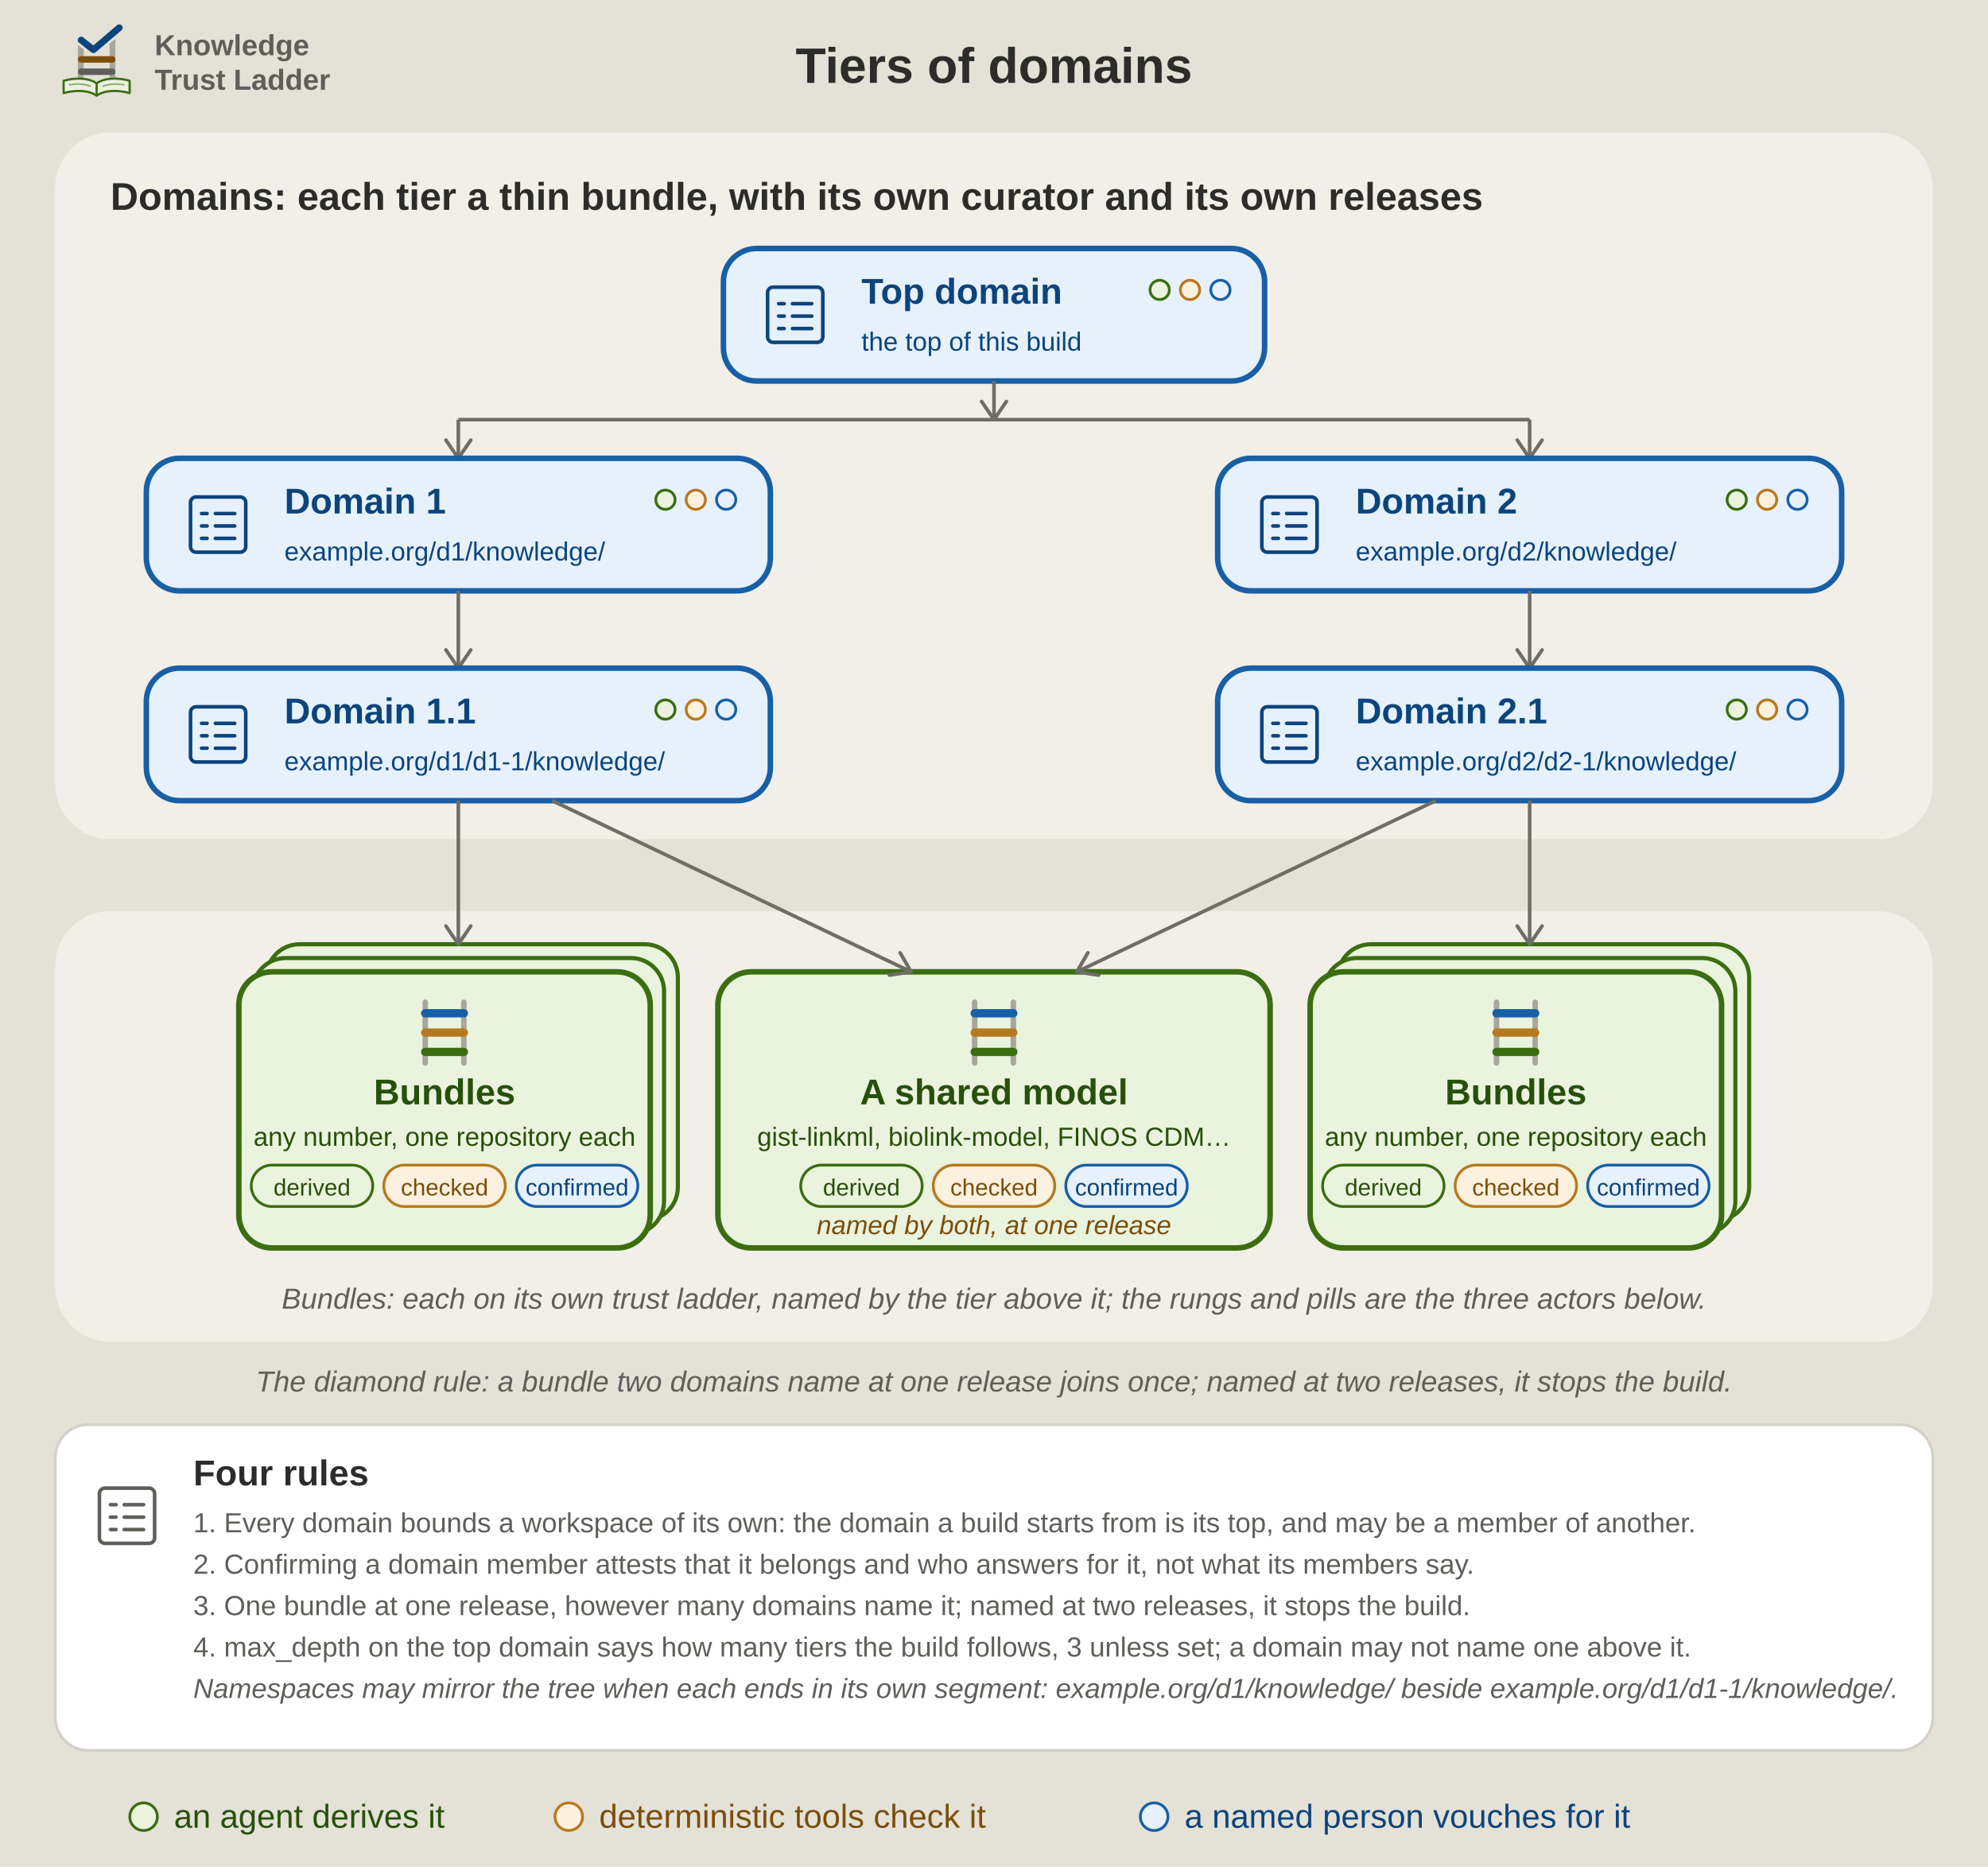
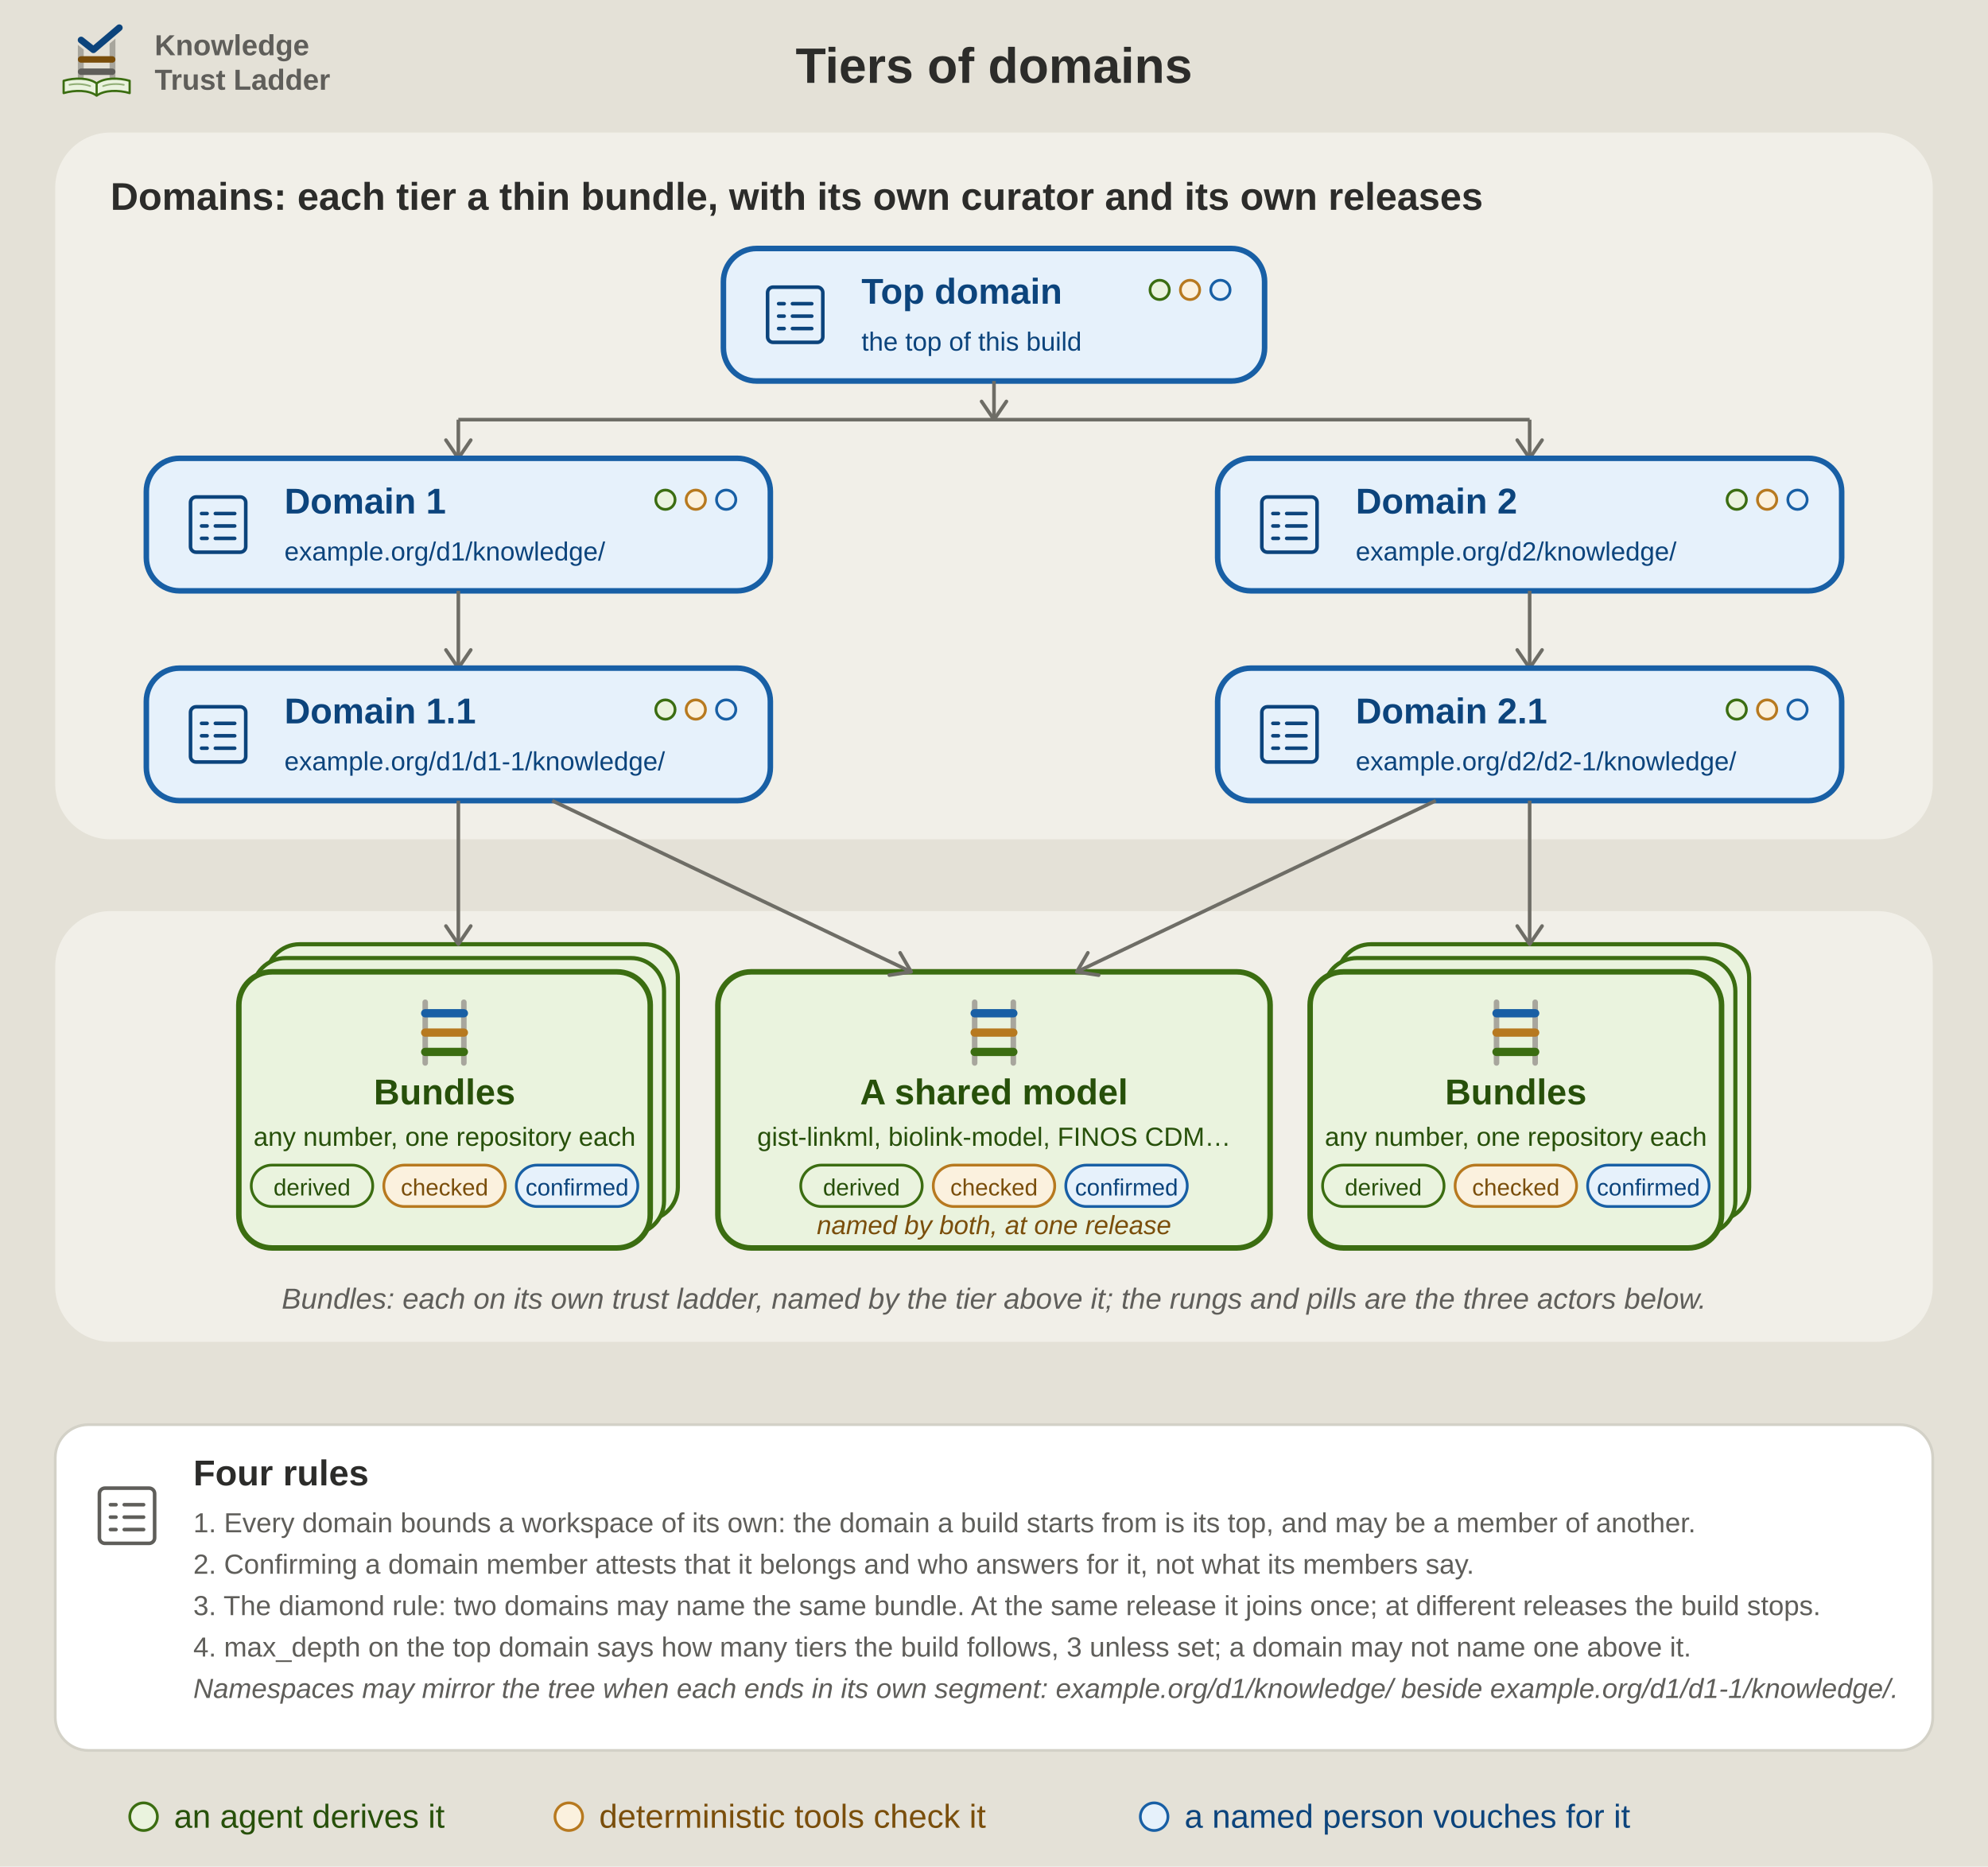
<svg xmlns="http://www.w3.org/2000/svg" width="720" height="676" viewBox="0 0 720 676" role="img" aria-labelledby="t d">
  <rect width="720" height="676" fill="#E4E1D7" />
  <g transform="translate(20,7) scale(0.46875)">
    <rect x="17.5" y="12" width="4.5" height="38" rx="2.25" fill="#A8A69D" />
    <rect x="42" y="12" width="4.5" height="38" rx="2.25" fill="#A8A69D" />
    <rect x="17.5" y="38" width="29" height="5" rx="2.5" fill="#5F5E5A" />
    <rect x="17.5" y="28.5" width="29" height="5" rx="2.5" fill="#7A4E0B" />
    <path d="M20 16 L29.5 23.5 L49.5 6.5" fill="none" stroke="#E4E1D7" stroke-width="9" stroke-linecap="round" stroke-linejoin="round" />
    <path d="M20 16 L29.5 23.5 L49.5 6.5" fill="none" stroke="#0C447C" stroke-width="5.2" stroke-linecap="round" stroke-linejoin="round" />
    <path d="M32 49.5 C26 45 15 45 6.5 47.5 v9.5 C15 54.5 26 54.5 32 59 C38 54.5 49 54.5 57.5 57 v-9.5 C49 45 38 45 32 49.5 z" fill="#EAF3DE" stroke="#3B6D11" stroke-width="1.7" stroke-linejoin="round" />
    <line x1="32" y1="49.5" x2="32" y2="59" stroke="#3B6D11" stroke-width="1.7" />
    <path d="M11 50.6 C16 49.6 22 49.8 27 51.6 M37 51.6 C42 49.8 48 49.6 53 50.6" fill="none" stroke="#3B6D11" stroke-opacity=".5" stroke-width="1.3" stroke-linecap="round" />
  </g>
  <text x="56" y="20" font-family="Arial, sans-serif" font-size="10.5" font-weight="700" fill="#5F5E5A">Knowledge</text>
  <text x="56" y="32.5" font-family="Arial, sans-serif" font-size="10.5" font-weight="700" fill="#5F5E5A">Trust Ladder</text>
  <text x="360" y="30" text-anchor="middle" font-family="Arial, sans-serif" font-size="18" font-weight="700" fill="#2C2C2A">Tiers of domains</text>
  <rect x="20" y="48" width="680" height="256" rx="20" fill="#F1EFE8" />
  <text x="40" y="76" font-family="Arial, sans-serif" font-size="14" font-weight="700" fill="#2C2C2A">Domains: each tier a thin bundle, with its own curator and its own releases</text>
  <rect x="262" y="90" width="196" height="48" rx="12" fill="#E6F1FB" stroke="#185FA5" stroke-width="2" />
  <g transform="translate(288,114)" stroke="#0C447C" stroke-width="1.3" fill="none" stroke-linecap="round" stroke-linejoin="round">
    <rect x="-10" y="-10" width="20" height="20" rx="2" />
    <line x1="-6" y1="-4" x2="-4" y2="-4" />
    <line x1="-1" y1="-4" x2="6" y2="-4" />
    <line x1="-6" y1="0.5" x2="-4" y2="0.5" />
    <line x1="-1" y1="0.5" x2="6" y2="0.5" />
    <line x1="-6" y1="5" x2="-4" y2="5" />
    <line x1="-1" y1="5" x2="6" y2="5" />
  </g>
  <text x="312" y="110" font-family="Arial, sans-serif" font-size="13" font-weight="700" fill="#0C447C">Top domain</text>
  <text x="312" y="127" font-family="Arial, sans-serif" font-size="9.5" fill="#0C447C">the top of this build</text>
  <circle cx="420" cy="105" r="3.5" fill="#EAF3DE" stroke="#3B6D11" stroke-width="1" />
  <circle cx="431" cy="105" r="3.5" fill="#FBF1DE" stroke="#B7791F" stroke-width="1" />
  <circle cx="442" cy="105" r="3.5" fill="#E6F1FB" stroke="#185FA5" stroke-width="1" />
  <line x1="360" y1="138" x2="360" y2="152" stroke="#6E6D66" stroke-width="1.3" />
  <path d="M355.5 145.4 L360 152 L364.5 145.4" fill="none" stroke="#6E6D66" stroke-width="1.3" stroke-linecap="round" stroke-linejoin="round" />
  <line x1="166" y1="152" x2="554" y2="152" stroke="#6E6D66" stroke-width="1.3" />
  <line x1="166" y1="152" x2="166" y2="166" stroke="#6E6D66" stroke-width="1.3" />
  <path d="M161.5 159.4 L166 166 L170.5 159.4" fill="none" stroke="#6E6D66" stroke-width="1.3" stroke-linecap="round" stroke-linejoin="round" />
  <line x1="554" y1="152" x2="554" y2="166" stroke="#6E6D66" stroke-width="1.3" />
  <path d="M549.5 159.4 L554 166 L558.5 159.4" fill="none" stroke="#6E6D66" stroke-width="1.3" stroke-linecap="round" stroke-linejoin="round" />
  <rect x="53" y="166" width="226" height="48" rx="12" fill="#E6F1FB" stroke="#185FA5" stroke-width="2" />
  <g transform="translate(79,190)" stroke="#0C447C" stroke-width="1.3" fill="none" stroke-linecap="round" stroke-linejoin="round">
    <rect x="-10" y="-10" width="20" height="20" rx="2" />
    <line x1="-6" y1="-4" x2="-4" y2="-4" />
    <line x1="-1" y1="-4" x2="6" y2="-4" />
    <line x1="-6" y1="0.5" x2="-4" y2="0.5" />
    <line x1="-1" y1="0.5" x2="6" y2="0.5" />
    <line x1="-6" y1="5" x2="-4" y2="5" />
    <line x1="-1" y1="5" x2="6" y2="5" />
  </g>
  <text x="103" y="186" font-family="Arial, sans-serif" font-size="13" font-weight="700" fill="#0C447C">Domain 1</text>
  <text x="103" y="203" font-family="Arial, sans-serif" font-size="9.5" fill="#0C447C">example.org/d1/knowledge/</text>
  <circle cx="241" cy="181" r="3.5" fill="#EAF3DE" stroke="#3B6D11" stroke-width="1" />
  <circle cx="252" cy="181" r="3.5" fill="#FBF1DE" stroke="#B7791F" stroke-width="1" />
  <circle cx="263" cy="181" r="3.5" fill="#E6F1FB" stroke="#185FA5" stroke-width="1" />
  <rect x="441" y="166" width="226" height="48" rx="12" fill="#E6F1FB" stroke="#185FA5" stroke-width="2" />
  <g transform="translate(467,190)" stroke="#0C447C" stroke-width="1.3" fill="none" stroke-linecap="round" stroke-linejoin="round">
    <rect x="-10" y="-10" width="20" height="20" rx="2" />
    <line x1="-6" y1="-4" x2="-4" y2="-4" />
    <line x1="-1" y1="-4" x2="6" y2="-4" />
    <line x1="-6" y1="0.5" x2="-4" y2="0.5" />
    <line x1="-1" y1="0.5" x2="6" y2="0.5" />
    <line x1="-6" y1="5" x2="-4" y2="5" />
    <line x1="-1" y1="5" x2="6" y2="5" />
  </g>
  <text x="491" y="186" font-family="Arial, sans-serif" font-size="13" font-weight="700" fill="#0C447C">Domain 2</text>
  <text x="491" y="203" font-family="Arial, sans-serif" font-size="9.5" fill="#0C447C">example.org/d2/knowledge/</text>
  <circle cx="629" cy="181" r="3.5" fill="#EAF3DE" stroke="#3B6D11" stroke-width="1" />
  <circle cx="640" cy="181" r="3.5" fill="#FBF1DE" stroke="#B7791F" stroke-width="1" />
  <circle cx="651" cy="181" r="3.5" fill="#E6F1FB" stroke="#185FA5" stroke-width="1" />
  <line x1="166" y1="214" x2="166" y2="242" stroke="#6E6D66" stroke-width="1.3" />
  <path d="M161.5 235.4 L166 242 L170.5 235.4" fill="none" stroke="#6E6D66" stroke-width="1.3" stroke-linecap="round" stroke-linejoin="round" />
  <line x1="554" y1="214" x2="554" y2="242" stroke="#6E6D66" stroke-width="1.3" />
  <path d="M549.5 235.4 L554 242 L558.5 235.4" fill="none" stroke="#6E6D66" stroke-width="1.3" stroke-linecap="round" stroke-linejoin="round" />
  <rect x="53" y="242" width="226" height="48" rx="12" fill="#E6F1FB" stroke="#185FA5" stroke-width="2" />
  <g transform="translate(79,266)" stroke="#0C447C" stroke-width="1.3" fill="none" stroke-linecap="round" stroke-linejoin="round">
    <rect x="-10" y="-10" width="20" height="20" rx="2" />
    <line x1="-6" y1="-4" x2="-4" y2="-4" />
    <line x1="-1" y1="-4" x2="6" y2="-4" />
    <line x1="-6" y1="0.5" x2="-4" y2="0.5" />
    <line x1="-1" y1="0.5" x2="6" y2="0.5" />
    <line x1="-6" y1="5" x2="-4" y2="5" />
    <line x1="-1" y1="5" x2="6" y2="5" />
  </g>
  <text x="103" y="262" font-family="Arial, sans-serif" font-size="13" font-weight="700" fill="#0C447C">Domain 1.1</text>
  <text x="103" y="279" font-family="Arial, sans-serif" font-size="9.5" fill="#0C447C">example.org/d1/d1-1/knowledge/</text>
  <circle cx="241" cy="257" r="3.5" fill="#EAF3DE" stroke="#3B6D11" stroke-width="1" />
  <circle cx="252" cy="257" r="3.5" fill="#FBF1DE" stroke="#B7791F" stroke-width="1" />
  <circle cx="263" cy="257" r="3.5" fill="#E6F1FB" stroke="#185FA5" stroke-width="1" />
  <rect x="441" y="242" width="226" height="48" rx="12" fill="#E6F1FB" stroke="#185FA5" stroke-width="2" />
  <g transform="translate(467,266)" stroke="#0C447C" stroke-width="1.3" fill="none" stroke-linecap="round" stroke-linejoin="round">
    <rect x="-10" y="-10" width="20" height="20" rx="2" />
    <line x1="-6" y1="-4" x2="-4" y2="-4" />
    <line x1="-1" y1="-4" x2="6" y2="-4" />
    <line x1="-6" y1="0.5" x2="-4" y2="0.5" />
    <line x1="-1" y1="0.5" x2="6" y2="0.5" />
    <line x1="-6" y1="5" x2="-4" y2="5" />
    <line x1="-1" y1="5" x2="6" y2="5" />
  </g>
  <text x="491" y="262" font-family="Arial, sans-serif" font-size="13" font-weight="700" fill="#0C447C">Domain 2.1</text>
  <text x="491" y="279" font-family="Arial, sans-serif" font-size="9.5" fill="#0C447C">example.org/d2/d2-1/knowledge/</text>
  <circle cx="629" cy="257" r="3.5" fill="#EAF3DE" stroke="#3B6D11" stroke-width="1" />
  <circle cx="640" cy="257" r="3.5" fill="#FBF1DE" stroke="#B7791F" stroke-width="1" />
  <circle cx="651" cy="257" r="3.5" fill="#E6F1FB" stroke="#185FA5" stroke-width="1" />
  <rect x="20" y="330" width="680" height="156" rx="20" fill="#F1EFE8" />
  <rect x="96.5" y="342" width="149" height="100" rx="12" fill="#EAF3DE" stroke="#3B6D11" stroke-width="1.5" />
  <rect x="91.5" y="347" width="149" height="100" rx="12" fill="#EAF3DE" stroke="#3B6D11" stroke-width="1.5" />
  <rect x="86.5" y="352" width="149" height="100" rx="12" fill="#EAF3DE" stroke="#3B6D11" stroke-width="2" />
  <g transform="translate(161.0,374)" stroke-linecap="round">
    <line x1="-7" y1="-11" x2="-7" y2="11" stroke="#A8A69D" stroke-width="2" />
    <line x1="7" y1="-11" x2="7" y2="11" stroke="#A8A69D" stroke-width="2" />
    <line x1="-7" y1="7" x2="7" y2="7" stroke="#3B6D11" stroke-width="3" />
    <line x1="-7" y1="0" x2="7" y2="0" stroke="#B7791F" stroke-width="3" />
    <line x1="-7" y1="-7" x2="7" y2="-7" stroke="#185FA5" stroke-width="3" />
  </g>
  <text x="161.0" y="400" text-anchor="middle" font-family="Arial, sans-serif" font-size="13" font-weight="700" fill="#27500A">Bundles</text>
  <text x="161.0" y="415" text-anchor="middle" font-family="Arial, sans-serif" font-size="9.5" fill="#27500A">any number, one repository each</text>
  <rect x="91.0" y="422" width="44" height="15" rx="7.5" fill="#EAF3DE" stroke="#3B6D11" stroke-width="1" />
  <text x="113.0" y="433" text-anchor="middle" font-family="Arial, sans-serif" font-size="8.5" fill="#27500A">derived</text>
  <rect x="139.0" y="422" width="44" height="15" rx="7.5" fill="#FBF1DE" stroke="#B7791F" stroke-width="1" />
  <text x="161.0" y="433" text-anchor="middle" font-family="Arial, sans-serif" font-size="8.5" fill="#7A4E0B">checked</text>
  <rect x="187.0" y="422" width="44" height="15" rx="7.5" fill="#E6F1FB" stroke="#185FA5" stroke-width="1" />
  <text x="209.0" y="433" text-anchor="middle" font-family="Arial, sans-serif" font-size="8.5" fill="#0C447C">confirmed</text>
  <rect x="260" y="352" width="200" height="100" rx="12" fill="#EAF3DE" stroke="#3B6D11" stroke-width="2" />
  <g transform="translate(360.0,374)" stroke-linecap="round">
    <line x1="-7" y1="-11" x2="-7" y2="11" stroke="#A8A69D" stroke-width="2" />
    <line x1="7" y1="-11" x2="7" y2="11" stroke="#A8A69D" stroke-width="2" />
    <line x1="-7" y1="7" x2="7" y2="7" stroke="#3B6D11" stroke-width="3" />
    <line x1="-7" y1="0" x2="7" y2="0" stroke="#B7791F" stroke-width="3" />
    <line x1="-7" y1="-7" x2="7" y2="-7" stroke="#185FA5" stroke-width="3" />
  </g>
  <text x="360.0" y="400" text-anchor="middle" font-family="Arial, sans-serif" font-size="13" font-weight="700" fill="#27500A">A shared model</text>
  <text x="360.0" y="415" text-anchor="middle" font-family="Arial, sans-serif" font-size="9.5" fill="#27500A">gist-linkml, biolink-model, FINOS CDM…</text>
  <rect x="290.0" y="422" width="44" height="15" rx="7.5" fill="#EAF3DE" stroke="#3B6D11" stroke-width="1" />
  <text x="312.0" y="433" text-anchor="middle" font-family="Arial, sans-serif" font-size="8.5" fill="#27500A">derived</text>
  <rect x="338.0" y="422" width="44" height="15" rx="7.5" fill="#FBF1DE" stroke="#B7791F" stroke-width="1" />
  <text x="360.0" y="433" text-anchor="middle" font-family="Arial, sans-serif" font-size="8.5" fill="#7A4E0B">checked</text>
  <rect x="386.0" y="422" width="44" height="15" rx="7.5" fill="#E6F1FB" stroke="#185FA5" stroke-width="1" />
  <text x="408.0" y="433" text-anchor="middle" font-family="Arial, sans-serif" font-size="8.5" fill="#0C447C">confirmed</text>
  <text x="360.0" y="447" text-anchor="middle" font-family="Arial, sans-serif" font-size="9.5" font-style="italic" fill="#7A4E0B">named by both, at one release</text>
  <rect x="484.5" y="342" width="149" height="100" rx="12" fill="#EAF3DE" stroke="#3B6D11" stroke-width="1.5" />
  <rect x="479.5" y="347" width="149" height="100" rx="12" fill="#EAF3DE" stroke="#3B6D11" stroke-width="1.5" />
  <rect x="474.5" y="352" width="149" height="100" rx="12" fill="#EAF3DE" stroke="#3B6D11" stroke-width="2" />
  <g transform="translate(549.0,374)" stroke-linecap="round">
    <line x1="-7" y1="-11" x2="-7" y2="11" stroke="#A8A69D" stroke-width="2" />
    <line x1="7" y1="-11" x2="7" y2="11" stroke="#A8A69D" stroke-width="2" />
    <line x1="-7" y1="7" x2="7" y2="7" stroke="#3B6D11" stroke-width="3" />
    <line x1="-7" y1="0" x2="7" y2="0" stroke="#B7791F" stroke-width="3" />
    <line x1="-7" y1="-7" x2="7" y2="-7" stroke="#185FA5" stroke-width="3" />
  </g>
  <text x="549.0" y="400" text-anchor="middle" font-family="Arial, sans-serif" font-size="13" font-weight="700" fill="#27500A">Bundles</text>
  <text x="549.0" y="415" text-anchor="middle" font-family="Arial, sans-serif" font-size="9.5" fill="#27500A">any number, one repository each</text>
  <rect x="479.0" y="422" width="44" height="15" rx="7.5" fill="#EAF3DE" stroke="#3B6D11" stroke-width="1" />
  <text x="501.0" y="433" text-anchor="middle" font-family="Arial, sans-serif" font-size="8.5" fill="#27500A">derived</text>
  <rect x="527.0" y="422" width="44" height="15" rx="7.5" fill="#FBF1DE" stroke="#B7791F" stroke-width="1" />
  <text x="549.0" y="433" text-anchor="middle" font-family="Arial, sans-serif" font-size="8.5" fill="#7A4E0B">checked</text>
  <rect x="575.0" y="422" width="44" height="15" rx="7.5" fill="#E6F1FB" stroke="#185FA5" stroke-width="1" />
  <text x="597.0" y="433" text-anchor="middle" font-family="Arial, sans-serif" font-size="8.5" fill="#0C447C">confirmed</text>
  <text x="360" y="474" text-anchor="middle" font-family="Arial, sans-serif" font-size="10.5" font-style="italic" fill="#5F5E5A">Bundles: each on its own trust ladder, named by the tier above it; the rungs and pills are the three actors below.</text>
  <line x1="166" y1="290" x2="166" y2="342" stroke="#6E6D66" stroke-width="1.3" />
  <path d="M161.5 335.4 L166 342 L170.5 335.4" fill="none" stroke="#6E6D66" stroke-width="1.3" stroke-linecap="round" stroke-linejoin="round" />
  <line x1="554" y1="290" x2="554" y2="342" stroke="#6E6D66" stroke-width="1.3" />
  <path d="M549.5 335.4 L554 342 L558.5 335.4" fill="none" stroke="#6E6D66" stroke-width="1.3" stroke-linecap="round" stroke-linejoin="round" />
  <line x1="200" y1="290" x2="330" y2="352" stroke="#6E6D66" stroke-width="1.3" />
  <path d="M326.0 345.1 L330 352 L322.1 353.2" fill="none" stroke="#6E6D66" stroke-width="1.3" stroke-linecap="round" stroke-linejoin="round" />
  <line x1="520" y1="290" x2="390" y2="352" stroke="#6E6D66" stroke-width="1.3" />
  <path d="M397.9 353.2 L390 352 L394.0 345.1" fill="none" stroke="#6E6D66" stroke-width="1.3" stroke-linecap="round" stroke-linejoin="round" />
-   <text x="360" y="504" text-anchor="middle" font-family="Arial, sans-serif" font-size="10.5" font-style="italic" fill="#5F5E5A">The diamond rule: a bundle two domains name at one release joins once; named at two releases, it stops the build.</text>
  <rect x="20" y="516" width="680" height="118" rx="12" fill="#ffffff" stroke="#D3D1C7" stroke-width="1" />
  <g transform="translate(46,549)" stroke="#5F5E5A" stroke-width="1.3" fill="none" stroke-linecap="round" stroke-linejoin="round">
    <rect x="-10" y="-10" width="20" height="20" rx="2" />
    <line x1="-6" y1="-4" x2="-4" y2="-4" />
    <line x1="-1" y1="-4" x2="6" y2="-4" />
    <line x1="-6" y1="0.5" x2="-4" y2="0.5" />
    <line x1="-1" y1="0.5" x2="6" y2="0.5" />
    <line x1="-6" y1="5" x2="-4" y2="5" />
    <line x1="-1" y1="5" x2="6" y2="5" />
  </g>
  <text x="70" y="538" font-family="Arial, sans-serif" font-size="13" font-weight="700" fill="#2C2C2A">Four rules</text>
  <text x="70" y="555" font-family="Arial, sans-serif" font-size="10" fill="#5F5E5A">1. Every domain bounds a workspace of its own: the domain a build starts from is its top, and may be a member of another.</text>
  <text x="70" y="570" font-family="Arial, sans-serif" font-size="10" fill="#5F5E5A">2. Confirming a domain member attests that it belongs and who answers for it, not what its members say.</text>
-   <text x="70" y="585" font-family="Arial, sans-serif" font-size="10" fill="#5F5E5A">3. One bundle at one release, however many domains name it; named at two releases, it stops the build.</text>
+   <text x="70" y="585" font-family="Arial, sans-serif" font-size="10" fill="#5F5E5A">3. The diamond rule: two domains may name the same bundle. At the same release it joins once; at different releases the build stops.</text>
  <text x="70" y="600" font-family="Arial, sans-serif" font-size="10" fill="#5F5E5A">4. max_depth on the top domain says how many tiers the build follows, 3 unless set; a domain may not name one above it.</text>
  <text x="70" y="615" font-family="Arial, sans-serif" font-size="10" font-style="italic" fill="#5F5E5A">Namespaces may mirror the tree when each ends in its own segment: example.org/d1/knowledge/ beside example.org/d1/d1-1/knowledge/.</text>
  <circle cx="52" cy="658" r="5" fill="#EAF3DE" stroke="#3B6D11" stroke-width="1" />
  <text x="63" y="662" font-family="Arial, sans-serif" font-size="12" fill="#27500A">an agent derives it</text>
  <circle cx="206" cy="658" r="5" fill="#FBF1DE" stroke="#B7791F" stroke-width="1" />
  <text x="217" y="662" font-family="Arial, sans-serif" font-size="12" fill="#7A4E0B">deterministic tools check it</text>
  <circle cx="418" cy="658" r="5" fill="#E6F1FB" stroke="#185FA5" stroke-width="1" />
  <text x="429" y="662" font-family="Arial, sans-serif" font-size="12" fill="#0C447C">a named person vouches for it</text>
</svg>
